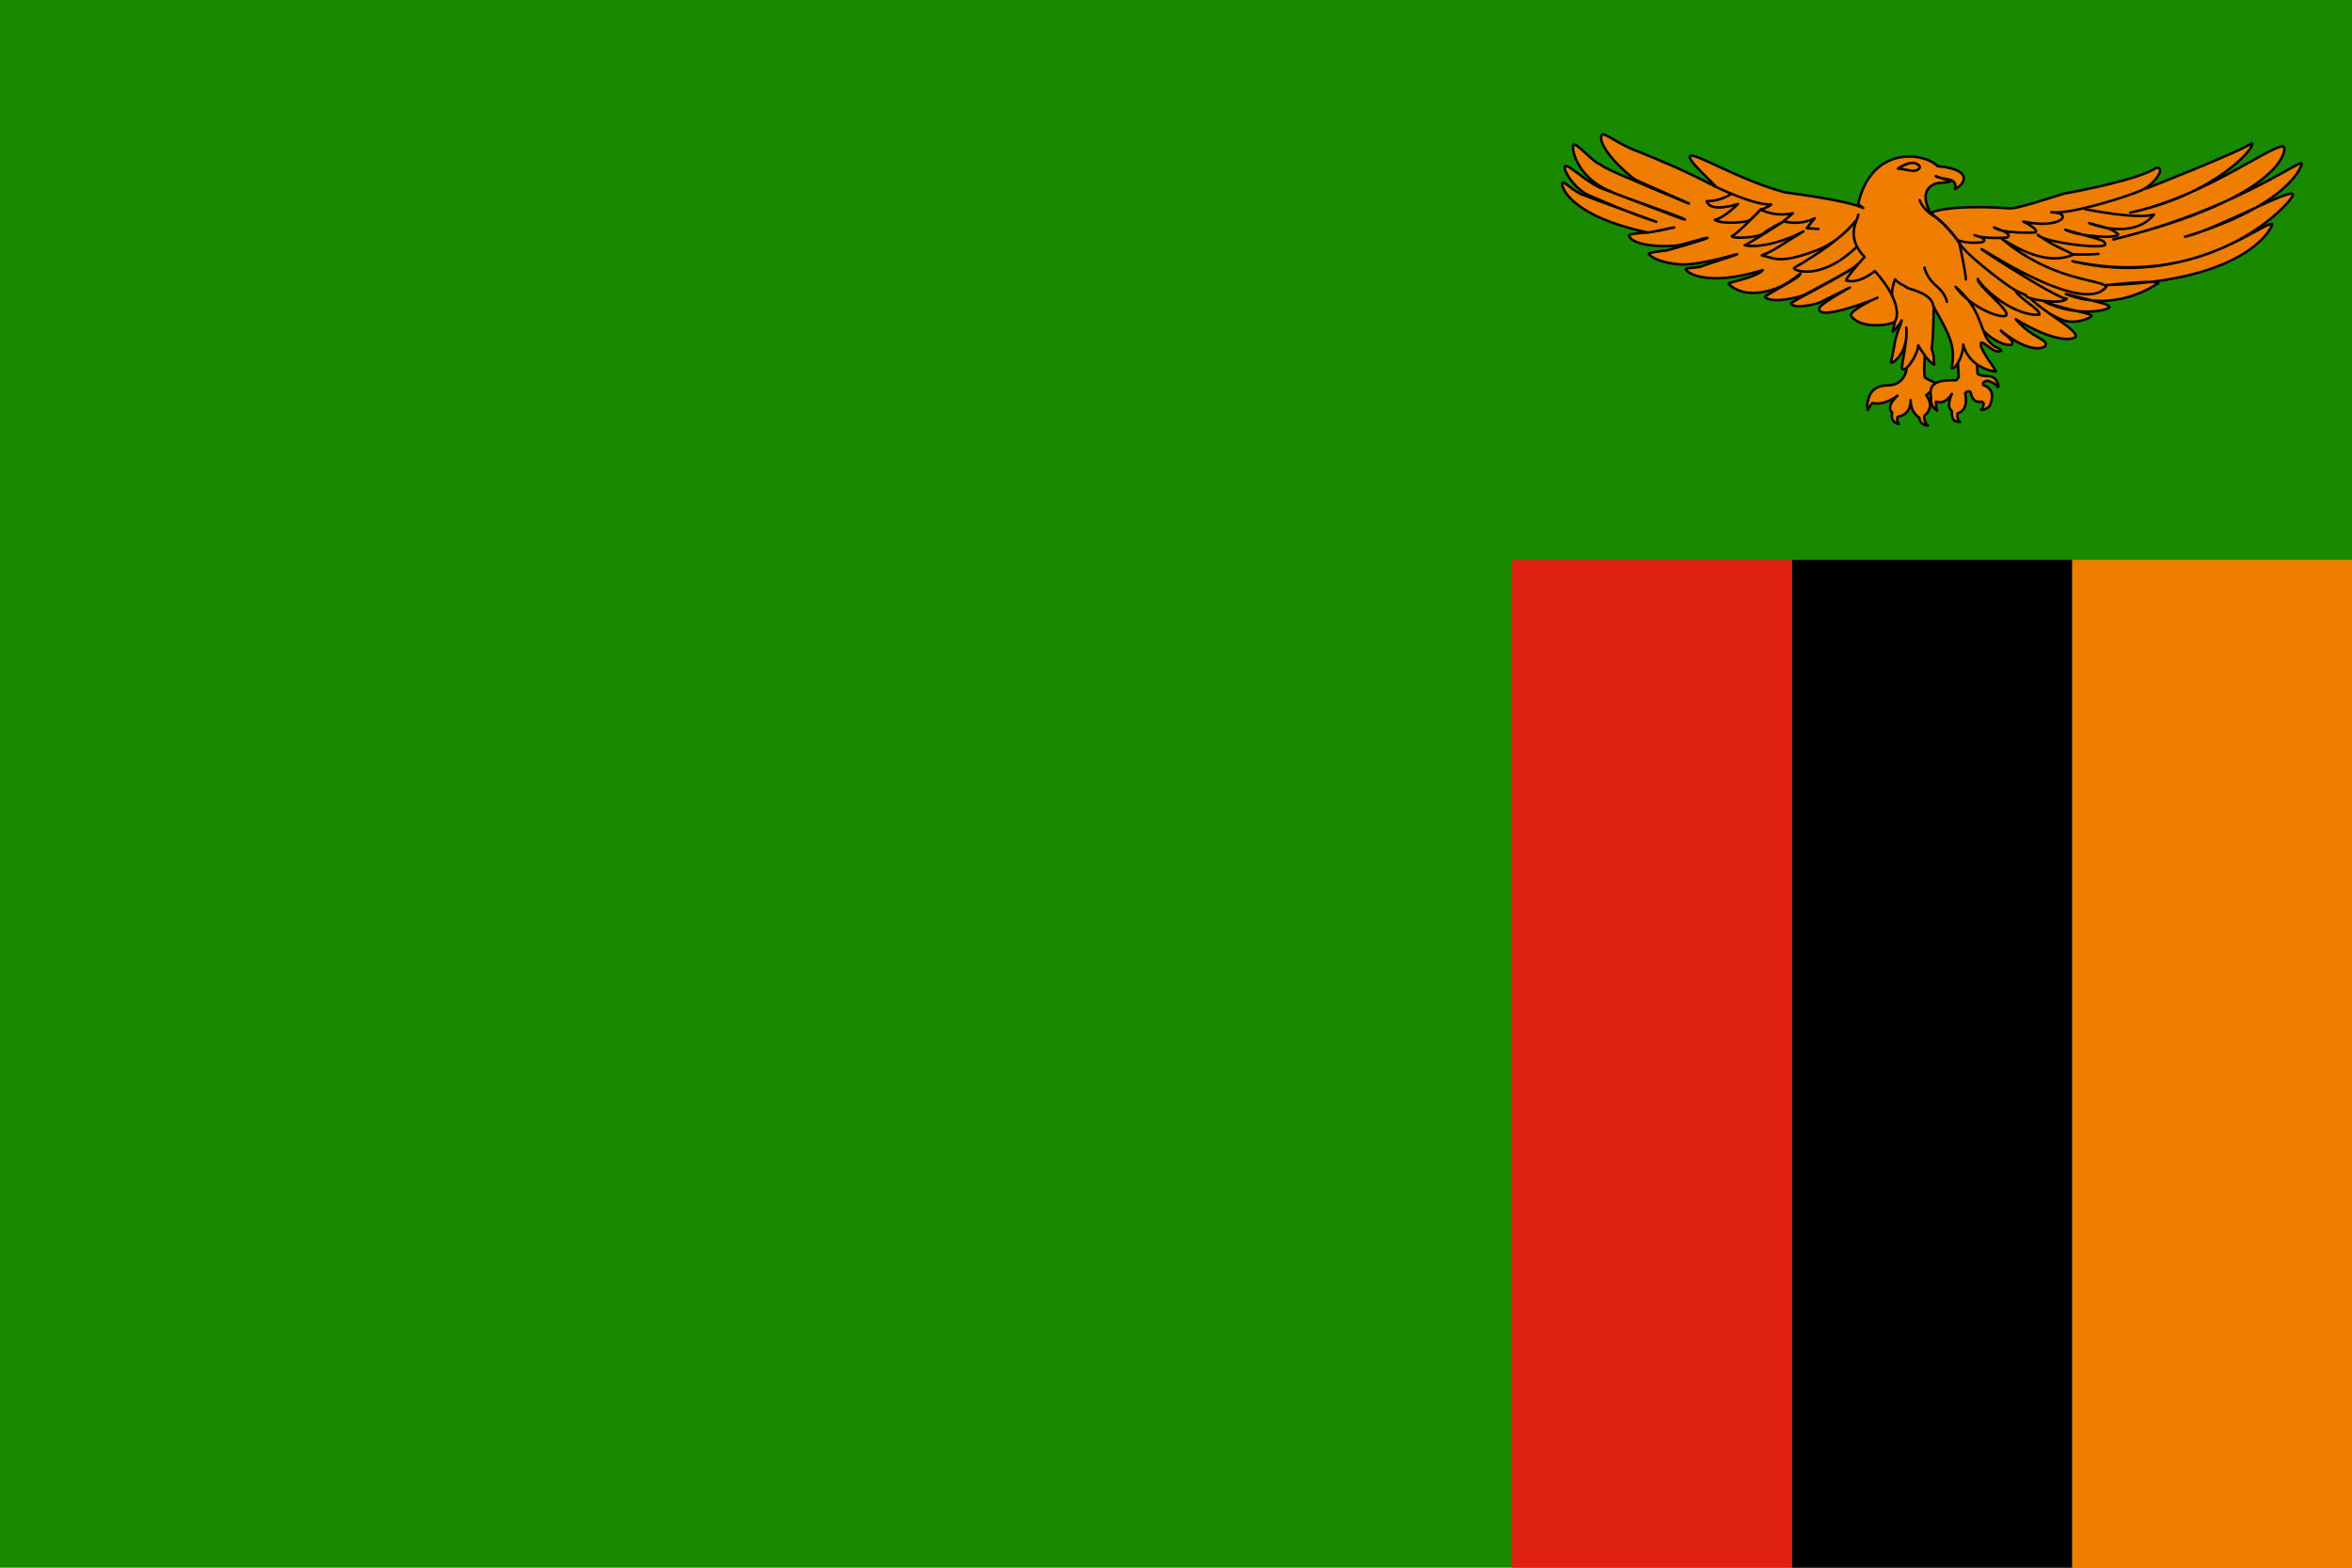
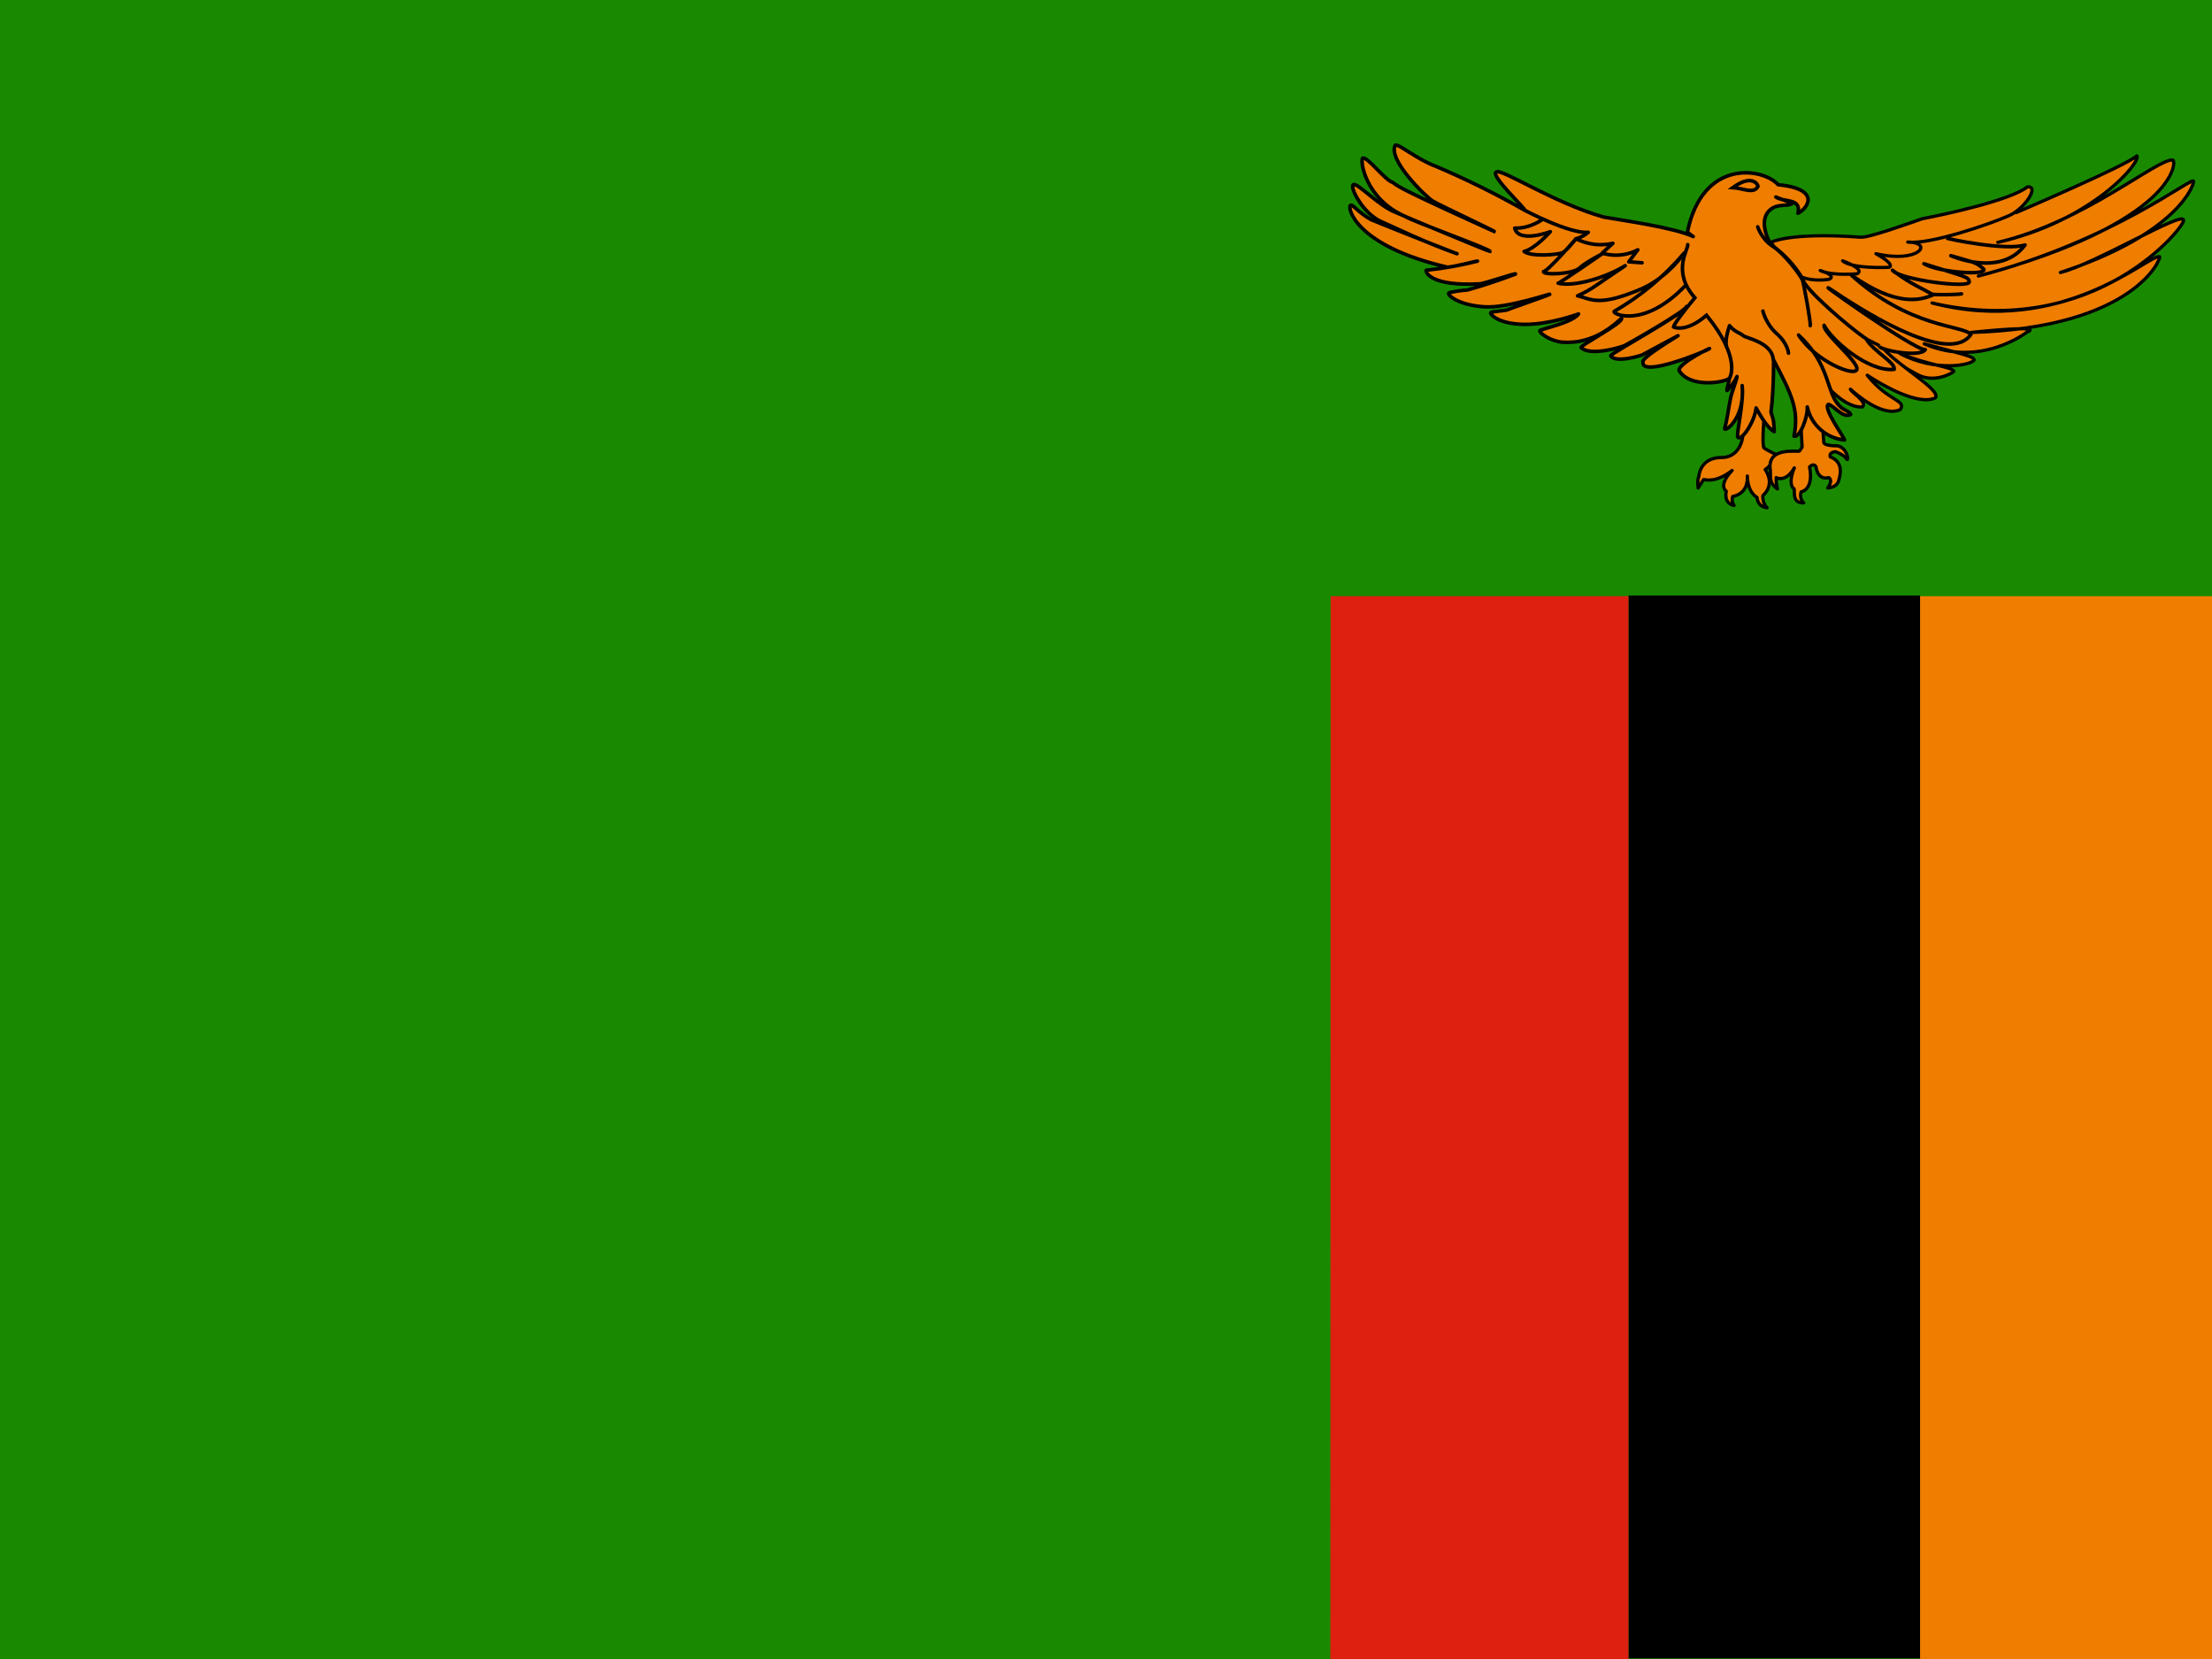
- <svg xmlns="http://www.w3.org/2000/svg" viewBox="0 0 2100 1400">
-   <rect width="2100" height="1400" fill="#198a00" />
-   <rect x="1850" y="500" width="250" height="900" fill="#ef7d00" />
-   <rect x="1600" y="500" width="250" height="900" fill="#000" />
-   <rect x="1350" y="500" width="250" height="900" fill="#de2010" />
-   <g fill="#ef7d00" stroke="#000" stroke-width="2.25" stroke-linecap="round" stroke-linejoin="round">
-     <path d="M 1916.425,168.334 C 1916.425,168.334 2002.427,134.629 2010.759,127.678 C 2014.549,131.848 1976.283,174.242 1902.028,189.879 C 1969.463,175.284 2027.051,129.416 2038.796,130.806 C 2042.206,131.501 2041.446,175.632 1886.873,213.855 C 1993.71,188.141 2055.843,140.883 2055.086,146.095 C 2055.843,147.138 2044.478,183.276 1950.901,211.423 C 1977.042,205.862 2047.888,166.249 2047.13,173.894 C 2049.403,177.022 1978.557,260.418 1850.504,233.315 C 1952.796,257.639 2019.094,198.913 2028.566,199.956 C 2030.461,200.303 2009.622,251.384 1880.813,254.511 C 1942.568,248.604 1924.759,254.163 1924.759,254.163 C 1924.759,254.163 1888.388,280.224 1844.442,262.504 C 1878.918,271.192 1882.706,271.538 1883.463,274.318 C 1881.191,277.792 1852.776,283.005 1825.499,269.452 C 1847.472,277.792 1867.173,279.183 1867.551,282.31 C 1867.173,283.352 1853.156,290.65 1840.654,285.438 C 1828.152,280.224 1712.978,215.245 1712.978,215.245 L 1909.227,165.902 z" />
-     <path d="M 1685.713,344.105 C 1668.456,344.105 1667.979,358.19 1667.979,358.19 C 1667.979,358.19 1666.555,359.207 1667.505,366.034 C 1670.354,361.385 1671.78,359.933 1671.78,359.933 C 1673.681,360.225 1681.596,362.402 1694.104,353.399 C 1682.703,364.289 1689.513,368.356 1689.513,368.356 C 1689.513,368.356 1686.822,376.924 1695.528,378.667 C 1692.838,375.181 1694.421,372.132 1694.421,372.132 C 1694.421,372.132 1706.612,370.971 1705.82,357.321 C 1706.296,369.662 1713.579,372.712 1713.579,372.712 C 1713.579,372.712 1713.579,379.537 1721.494,380.119 C 1717.221,376.633 1718.169,371.26 1718.169,371.26 C 1718.169,371.26 1728.461,364.435 1719.753,352.817 C 1724.978,350.057 1729.253,342.362 1729.253,342.362 C 1729.253,342.362 1722.129,339.602 1718.804,337.28 C 1717.219,334.229 1718.646,317.529 1718.646,317.529 L 1714.37,295.891 L 1702.178,329.584 C 1702.652,324.791 1702.97,344.105 1685.713,344.105 z" />
-     <path d="M 1770.944,295.514 C 1771.322,295.862 1783.826,308.72 1795.948,308.024 C 1800.493,304.55 1786.476,296.905 1786.476,295.167 C 1791.401,299.338 1812.238,315.668 1825.499,309.761 C 1830.802,302.812 1816.027,303.855 1799.736,285.09 C 1811.101,292.04 1839.517,307.329 1852.776,301.422 C 1858.461,295.862 1823.225,278.486 1811.48,264.935 L 1781.173,250.689 L 1739.877,281.616 z" />
-     <path d="M 1724.345,189.879 C 1724.345,189.879 1738.362,182.234 1794.433,186.056 C 1800.495,186.751 1832.697,175.979 1842.927,172.852 C 1859.216,170.072 1911.12,159.647 1925.139,149.917 C 1934.989,148.875 1922.485,166.597 1909.985,170.767 C 1896.723,176.327 1848.609,191.616 1831.56,189.531 C 1852.019,189.879 1840.654,205.168 1806.555,197.871 C 1822.847,206.21 1816.785,207.6 1816.785,207.6 C 1816.785,207.6 1787.993,208.99 1780.416,203.083 C 1799.738,209.685 1791.781,212.118 1791.781,212.118 C 1791.781,212.118 1772.081,213.855 1762.987,210.033 C 1777.004,213.855 1769.806,216.288 1769.806,216.288 C 1769.806,216.288 1758.442,218.025 1748.97,214.898 C 1739.499,211.77 1725.102,189.879 1724.345,189.879 z" />
-     <path d="M 1746.827,302.716 L 1748.887,336.698 C 1748.887,336.698 1747.778,338.441 1746.827,339.458 C 1745.877,340.474 1720.544,335.826 1724.028,353.543 C 1724.028,360.805 1724.186,362.692 1729.57,366.758 C 1728.144,361.966 1728.62,358.627 1728.62,358.627 C 1728.62,358.627 1735.744,362.548 1742.711,351.802 C 1737.962,362.402 1741.285,366.178 1742.394,366.469 C 1743.503,368.358 1740.495,376.924 1749.994,376.779 C 1746.353,373.584 1748.095,368.936 1748.095,368.936 C 1748.095,368.936 1758.07,367.486 1754.586,350.93 C 1758.228,347.59 1759.652,350.785 1759.652,350.785 C 1759.652,350.785 1760.76,360.659 1769.468,358.627 C 1773.428,360.659 1768.836,366.032 1768.836,366.032 C 1768.836,366.032 1775.168,366.178 1777.068,361.24 C 1778.969,356.303 1781.185,347.444 1770.734,343.814 C 1769.468,340.33 1774.852,340.039 1774.852,340.039 C 1774.852,340.039 1781.502,342.071 1783.401,345.121 C 1785.301,348.17 1784.668,337.135 1776.435,335.972 C 1766.302,335.681 1765.669,333.794 1765.669,333.359 C 1765.669,332.922 1763.928,308.672 1763.136,301.701 z" />
-     <path d="M 1782.069,331.675 C 1782.193,330.117 1764.783,308.616 1769.2,305.837 C 1773.615,306.67 1780.856,316.45 1786.722,313.275 C 1784.944,309.464 1779.704,311.61 1773.753,301.852 C 1767.804,290.82 1766.935,274.259 1746.098,256.194 C 1759.588,275.31 1790.19,286.516 1791.486,280.942 C 1792.782,275.368 1764.54,254.289 1765.987,249.209 C 1771.603,259.642 1799.961,282.887 1820.854,280.962 C 1822.286,276.487 1803.745,267.454 1798.973,259.02 C 1785.626,250.796 1749.908,222.558 1749.193,216.009 C 1736.195,198.622 1728.082,193.362 1724.303,191.36 C 1722.843,189.782 1722.477,188.274 1722.191,187.315 C 1714.123,169.869 1724.81,164.204 1731.065,163.366 C 1736.212,162.842 1737.707,163.548 1741.411,161.903 C 1737.025,160.329 1732.64,158.857 1728.255,157.284 C 1733.974,161.131 1748.581,157.744 1745.414,168.825 C 1751.818,166.59 1765.445,151.721 1729.971,148.365 C 1718.426,136.218 1670.962,129.237 1659.082,182.253 C 1660.03,182.996 1660.527,183.607 1663.546,185.675 C 1648.557,179.012 1608.125,173.873 1593.554,171.714 C 1554.19,161.297 1513.31,136.194 1509.38,139.281 C 1504.124,141.421 1533.164,166.201 1531.654,166.749 C 1506.475,153.283 1483.472,143.743 1462.069,135.062 C 1447.011,129.899 1431.93,117.88 1430.267,120.166 C 1424.725,130.695 1454.408,157.162 1459.929,160.276 C 1465.452,163.254 1508.876,181.729 1508.236,181.96 C 1442.83,154.731 1431.864,149.795 1428.582,146.655 C 1422.818,145.464 1408.775,128.074 1404.861,129.192 C 1402.719,131.123 1407.016,158.601 1438.226,170.936 C 1443.313,174.336 1505.127,194.675 1504.521,196.269 C 1504.37,196.668 1433.723,169.526 1430.979,168.555 C 1417.358,163.656 1400.645,146.485 1397.52,148.416 C 1394.538,150.168 1405.225,168.754 1418.988,174.583 C 1426.203,177.503 1453.875,190.075 1478.807,198.076 C 1480.398,198.603 1433.992,181.935 1411.681,173.383 C 1401.565,168.234 1396.801,161.815 1395.26,163.196 C 1392.981,164.577 1398.943,192.033 1470.64,207.525 C 1472.529,208.263 1495.878,202.452 1494.724,203.223 C 1494.435,203.416 1471.538,207.988 1469.309,207.831 C 1467.325,207.553 1454.781,209.193 1454.554,209.79 C 1453.796,211.647 1459.099,221.478 1496.118,219.428 C 1500.851,219.167 1526.534,210.849 1524.376,212.638 C 1523.297,213.534 1489.403,223.635 1486.822,223.834 C 1484.58,224.125 1472.673,225.267 1472.233,226.429 C 1471.695,228.013 1481.046,235.01 1500.926,236.131 C 1518.528,236.988 1551.975,226.266 1551.304,226.961 C 1550.633,227.656 1519.06,237.579 1518.234,238.184 C 1517.092,238.777 1505.53,239.352 1505.125,240.166 C 1504.182,242.192 1521.802,257.304 1573.911,241.176 C 1568.676,247.662 1543.418,252.097 1543.454,253.265 C 1543.337,254.113 1549.019,259.148 1557.85,260.95 C 1562.265,261.851 1568.31,261.667 1573.832,260.867 C 1583.75,259.046 1594.202,255.447 1607.482,244.189 C 1609.069,247.722 1574.308,263.857 1575.94,265.396 C 1583.477,271.807 1608.516,264.569 1610.156,263.729 C 1611.797,262.887 1658.371,238.799 1658.211,236.011 C 1658.934,239.584 1598.165,269.87 1598.821,271.112 C 1602.722,276.821 1623.481,270.812 1624.473,270.287 C 1625.463,269.764 1650.966,257.127 1651.665,256.755 C 1652.362,256.382 1621.692,273.219 1624.424,275.782 C 1623.104,286.715 1672.323,268.236 1676.18,265.935 C 1678.109,264.784 1652.536,276.248 1652.468,281.694 C 1660.703,294.464 1687.071,290.413 1691.138,287.604 C 1693.173,286.199 1688.745,297.09 1690.171,296.101 C 1690.668,295.896 1695.906,290.215 1697.92,286.103 C 1697.278,289.671 1694.387,295.292 1692.7,301.741 C 1691.012,308.19 1690.528,315.467 1688.21,323.199 C 1687.679,326.595 1704.458,316.559 1702.021,292.568 C 1703.457,305.047 1696.722,328.381 1698.485,329.594 C 1702.01,332.02 1711.756,317.973 1712.74,308.474 C 1715.634,313.272 1721.708,323.287 1726.933,325.591 C 1726.364,318.333 1727.033,318.666 1724.681,311.532 C 1726.038,302.061 1726.227,288.954 1726.555,274.153 C 1740.754,299.1 1746.417,309.635 1742.45,328.74 C 1746.672,330.355 1753.417,315.405 1752.872,307.71 C 1758.294,329.091 1781.697,332.297 1782.069,331.675 z" />
-     <path d="M 1545.575,173.288 C 1545.575,173.288 1535.911,179.985 1523.884,179.591 C 1526.891,190.622 1551.803,182.152 1551.803,182.152 C 1551.803,182.152 1539.776,194.364 1531.186,196.334 C 1536.34,200.273 1558.031,198.895 1561.683,196.925 C 1565.333,194.955 1571.776,187.273 1571.776,187.273 C 1571.776,187.273 1549.441,210.91 1546.219,210.713 C 1545.79,213.471 1569.628,212.486 1574.568,208.35 C 1579.507,204.213 1591.963,198.107 1591.963,198.107 C 1591.963,198.107 1559.32,218.986 1557.816,218.986 C 1570.057,221.941 1594.54,215.441 1610.218,206.577 C 1587.023,220.759 1584.877,223.32 1573.065,228.047 C 1583.589,230.214 1588.956,236.715 1624.607,222.532 C 1645.01,213.668 1656.605,197.516 1656.605,197.516 C 1643.935,213.077 1623.961,226.276 1601.843,239.276 C 1600.553,241.639 1625.465,251.29 1657.249,220.956" />
-     <path d="M 1718.241,239.078 C 1718.241,239.078 1720.389,248.336 1728.979,255.428 C 1737.571,262.518 1738.215,269.412 1738.215,269.412" />
-     <path d="M 1713.947,178.803 C 1713.947,178.803 1716.953,187.076 1725.758,192.395 C 1734.779,197.713 1748.31,214.456 1749.383,217.411 C 1750.422,220.987 1755.61,246.761 1755.181,249.517" />
-     <path d="M 1659.184,191.606 C 1659.828,194.758 1646.512,210.713 1664.766,229.426 C 1648.229,247.941 1648.231,250.306 1648.231,250.306 C 1648.231,250.306 1657.465,255.033 1674.002,242.032 C 1701.275,272.762 1692.187,286.824 1692.187,286.824" />
-     <path d="M 1690.014,265.131 C 1690.014,265.131 1687.502,261.83 1691.981,249.504 C 1696.014,253.96 1700.499,254.911 1702.465,256.715 C 1704.43,258.519 1725.023,261.253 1726.332,273.876" />
-     <path d="M 1714.223,149.432 C 1714.223,148.505 1710.076,140.344 1694.607,150.545 C 1702.898,151.009 1711.087,155.367 1714.223,149.432 z" />
-     <path d="M 1861.869,186.751 C 1862.626,187.099 1908.09,196.133 1923.244,191.616 C 1903.922,215.245 1865.279,199.261 1865.279,199.261 C 1884.221,204.473 1884.98,204.126 1891.04,208.99 C 1892.935,213.508 1856.186,211.423 1844.062,205.168 C 1877.781,214.898 1878.538,214.203 1879.676,218.025 C 1881.193,223.237 1824.362,216.635 1819.437,209.685 C 1834.592,220.457 1842.927,222.542 1851.261,227.407 C 1841.032,231.577 1822.09,235.746 1787.234,213.16 C 1833.075,251.384 1874.371,248.951 1880.813,255.901 C 1864.901,277.445 1803.146,243.044 1774.731,225.67 C 1746.317,208.295 1836.864,267.716 1845.201,266.673 C 1841.032,272.58 1811.103,267.368 1809.208,264.588" />
-     <path d="M 1873.613,226.712 C 1868.311,227.407 1852.399,227.407 1850.126,227.06" />
-     <path d="M 1532.26,166.984 C 1532.26,166.984 1566.836,183.727 1581.439,182.546 C 1577.574,185.894 1571.774,187.273 1571.774,187.273 C 1575.426,188.652 1585.52,193.576 1600.768,190.425 C 1597.117,193.773 1592.392,197.516 1592.392,197.516 C 1592.392,197.516 1605.493,202.046 1620.311,194.955 C 1615.802,200.076 1613.223,203.819 1613.223,203.819 L 1623.532,204.41" />
+ <svg xmlns="http://www.w3.org/2000/svg" id="flag-icons-zm" viewBox="0 0 640 480">
+   <defs>
+     <clipPath id="zm-a">
+       <path fill-opacity=".7" d="M-170.7 0H512v512h-682.7z" />
+     </clipPath>
+   </defs>
+   <g fill-rule="evenodd" clip-path="url(#zm-a)" transform="translate(160)scale(.9375)">
+     <path fill="#198a00" d="M-256 0h768v512h-768z" />
+     <path fill="#ef7d00" d="M421.9 184H512v328h-90.1z" />
+     <path fill="#000001" d="M331.9 183.8h90v328h-90z" />
+     <path fill="#de2010" d="M240 184h91.9v328h-92z" />
+     <g fill="#ef7d00" stroke="#000">
+       <path stroke-linejoin="round" d="M451.6 65.6s34-14.5 37.2-17.5c1.5 1.8-13.6 20-42.9 26.7 26.6-6.2 49.3-26 54-25.4 1.3.3 1 19.3-60 35.8 42.2-11 66.7-31.4 66.4-29.2.3.5-4.2 16-41.1 28.1 10.3-2.4 38.3-19.4 38-16.1.9 1.3-27 37.2-77.6 25.5 40.4 10.5 66.5-14.8 70.2-14.3.8.1-7.4 22-58.2 23.4 24.3-2.5 17.3-.1 17.3-.1s-14.3 11.2-31.7 3.6c13.6 3.7 15.1 3.9 15.4 5-.9 1.6-12 3.8-22.9-2 8.7 3.6 16.5 4.2 16.6 5.5-.1.4-5.6 3.6-10.6 1.3s-50.3-30.1-50.3-30.1l77.4-21.3 2.8 1zm-91 75.6c-6.8 0-7 6-7 6s-.5.5-.2 3.4l1.7-2.6c.8.1 3.9 1 8.8-2.8-4.5 4.7-1.8 6.4-1.8 6.4s-1 3.7 2.4 4.4c-1-1.5-.4-2.8-.4-2.8s4.8-.5 4.5-6.3c.1 5.3 3 6.6 3 6.6s0 2.9 3.1 3.2c-1.6-1.5-1.3-3.8-1.3-3.8s4-3 .7-8c2-1.2 3.7-4.5 3.7-4.5s-2.8-1.2-4.1-2.2c-.6-1.3 0-8.5 0-8.5l-1.8-9.3-4.8 14.5c.2-2 .3 6.3-6.5 6.3z" />
+       <path stroke-linejoin="round" d="M394.2 120.3c.2.1 5.1 5.6 9.9 5.3 1.8-1.5-3.7-4.7-3.7-5.5 2 1.8 10.1 8.8 15.4 6.3 2-3-3.8-2.5-10.2-10.6 4.5 3 15.7 9.5 21 7 2.1-2.4-11.7-9.9-16.4-15.7l-12-6.1-16.2 13.3 12.3 6z" />
+       <path stroke-linecap="round" stroke-linejoin="round" d="M375.9 74.8s5.5-3.2 27.6-1.6c2.4.3 15-4.3 19.1-5.7 6.4-1.2 27-5.6 32.4-9.8 4-.5-1 7.1-6 9-5.2 2.3-24.1 8.9-30.9 8 8.1.1 3.6 6.7-9.8 3.6 6.4 3.6 4 4.2 4 4.2s-11.3.6-14.3-2c7.6 2.9 4.4 4 4.4 4s-7.7.7-11.3-1c5.5 1.7 2.7 2.7 2.7 2.7s-4.5.8-8.2-.6c-3.8-1.3-9.4-10.7-9.7-10.7z" />
+       <path stroke-linejoin="round" d="m384.7 123.4.8 14.6-.8 1.2c-.3.4-10.3-1.6-9 6 0 3.2 0 4 2.2 5.7-.5-2-.4-3.5-.4-3.5s2.9 1.7 5.6-3c-1.9 4.6-.6 6.3-.1 6.4.4.8-.8 4.5 3 4.4-1.5-1.4-.8-3.4-.8-3.4s4-.6 2.6-7.7c1.4-1.4 2 0 2 0s.4 4.2 3.9 3.3c1.5.9-.3 3.2-.3 3.2s2.5 0 3.3-2c.7-2.2 1.6-6-2.5-7.6-.5-1.5 1.6-1.6 1.6-1.6s2.6.9 3.4 2.2.5-3.4-2.8-4c-4 0-4.2-.9-4.2-1l-1-13.7z" />
+       <path stroke-linecap="round" stroke-linejoin="round" stroke-width="1.1" d="M398.6 135.8c0-.7-6.8-9.9-5-11 1.7.3 4.5 4.5 6.9 3.1-.7-1.6-2.8-.7-5.1-4.9-2.4-4.8-2.7-11.9-11-19.6 5.4 8.2 17.4 13 18 10.6s-10.7-11.4-10.1-13.6c2.2 4.4 13.4 14.4 21.6 13.6.6-2-6.7-5.8-8.6-9.4-5.3-3.6-19.4-15.7-19.6-18.5a33 33 0 0 0-9.9-10.6l-.8-1.7c-3.2-7.5 1-10 3.5-10.3 2-.3 2.6 0 4-.7l-5.1-2c2.3 1.7 8 .2 6.8 5 2.5-1 7.9-7.4-6.1-8.8-4.6-5.2-23.3-8.2-28 14.6.4.3.6.6 1.8 1.4-6-2.8-21.9-5-27.6-6-15.6-4.4-31.7-15.2-33.2-13.9-2 1 9.4 11.6 8.8 11.8a263 263 0 0 0-27.5-13.6c-6-2.2-11.9-7.4-12.5-6.4-2.2 4.5 9.5 15.9 11.7 17.2s19.3 9.3 19 9.4c-25.8-11.7-30-13.9-31.4-15.2-2.3-.5-7.8-8-9.3-7.5-.9.8.8 12.6 13.1 18 2 1.4 26.4 10.1 26.2 10.8 0 .2-28-11.5-29-12-5.4-2-12-9.4-13.2-8.6s3 8.8 8.4 11.3c2.9 1.2 13.8 6.6 23.6 10 .6.3-17.7-6.9-26.5-10.5-4-2.2-5.8-5-6.4-4.4-1 .6 1.4 12.4 29.7 19 .7.4 10-2.1 9.5-1.8a113 113 0 0 1-15.8 2.8c-.3.8 1.8 5 16.4 4.2 1.8-.1 12-3.7 11.1-3a174 174 0 0 1-14.8 4.9c-.9 0-5.6.6-5.8 1-.2.8 3.5 3.8 11.3 4.2 7 .4 20.2-4.2 20-3.9-.4.3-12.8 4.6-13.1 4.8-.5.3-5 .5-5.2.9-.4.9 6.6 7.4 27.1.4-2 2.8-12 4.7-12 5.2s2.2 2.5 5.7 3.3c1.7.4 4.1.3 6.3 0 4-.8 8-2.3 13.3-7.2.6 1.5-13.1 8.5-12.5 9.1 3 2.8 12.9-.3 13.5-.7.7-.3 19-10.7 19-12 .3 1.6-23.7 14.7-23.4 15.2 1.5 2.4 9.7-.1 10-.4l10.8-5.8c.3-.1-11.8 7-10.8 8.2-.5 4.7 19-3.2 20.5-4.2.7-.5-9.4 4.4-9.4 6.7 3.3 5.5 13.7 3.8 15.3 2.6.8-.6-1 4-.4 3.6a16 16 0 0 0 3-4.3c-.2 1.6-1.4 4-2 6.8s-.9 5.9-1.8 9.2c-.2 1.4 6.4-2.9 5.4-13.2.6 5.4-2 15.4-1.3 16 1.3 1 5.2-5 5.6-9.1 1.1 2 3.5 6.3 5.6 7.3-.2-3.1 0-3-1-6q.8-6.3.8-16.1c5.6 10.7 7.9 15.3 6.3 23.5 1.7.7 4.3-5.8 4.1-9a13 13 0 0 0 11.5 10.2" />
+       <path stroke-linecap="round" stroke-linejoin="round" stroke-width="1.1" d="M305.4 67.7s-3.9 2.9-8.6 2.7c1.2 4.8 11 1.1 11 1.1s-4.7 5.3-8.1 6.1c2 1.7 10.6 1.1 12 .3s4-4.2 4-4.2-8.8 10.2-10 10.1c-.3 1.2 9.1.8 11-1s7-4.4 7-4.4-13 9-13.5 9c4.8 1.2 14.5-1.6 20.7-5.4-9.2 6.1-10 7.2-14.7 9.3 4.2.9 6.3 3.7 20.3-2.4 8-3.8 12.6-10.8 12.6-10.8a82 82 0 0 1-21.6 18c-.5 1 9.4 5.2 21.9-7.9" />
+       <path stroke-linecap="round" stroke-width="1.1" d="M373.4 96s.9 4 4.3 7 3.6 6 3.6 6m-9.5-39s1.1 3.7 4.6 6c3.6 2.2 9 9.4 9.3 10.7.4 1.5 2.5 12.6 2.3 13.8m-37.8-25c.2 1.5-5 8.3 2.2 16.4-6.6 8-6.6 9-6.6 9s3.7 2 10.2-3.6c10.8 13.2 7.2 19.2 7.2 19.2" />
+       <path stroke-linecap="round" stroke-linejoin="round" stroke-width="1.1" d="M362.3 107.2s-1-1.4.8-6.7c1.6 2 3.4 2.3 4.1 3 .8.9 9 2 9.4 7.5" />
+       <path stroke-width="1.1" d="M371.9 57.5c0-.4-1.7-4-7.8.4 3.3.2 6.5 2.1 7.8-.4z" />
+       <path stroke-linejoin="round" stroke-width="1.1" d="M430.1 73.5c.3.2 18.2 4 24.2 2.1-7.6 10.2-22.9 3.3-22.9 3.3 7.5 2.2 7.8 2 10.2 4.2.8 2-13.8 1-18.5-1.7 13.3 4.2 13.6 4 14 5.5.6 2.3-21.8-.6-23.7-3.5 6 4.6 9.2 5.5 12.5 7.6-4 1.8-11.5 3.6-25.2-6.1 18 16.4 34.3 15.4 36.9 18.3-6.3 9.3-30.7-5.5-41.9-13s24.5 18.1 27.8 17.7c-1.6 2.5-13.4.3-14.2-1" />
+       <path stroke-linecap="round" stroke-width="1.1" d="M434.7 90.7c-2 .3-8.3.3-9.2.1" />
+       <path stroke-linecap="round" stroke-linejoin="round" stroke-width="1.1" d="M300.1 65s13.6 7.2 19.4 6.7a10 10 0 0 1-3.8 2c1.4.6 5.4 2.7 11.4 1.4l-3.3 3s5.2 2 11-1l-2.8 3.7 4.1.3" />
+     </g>
  </g>
</svg>
